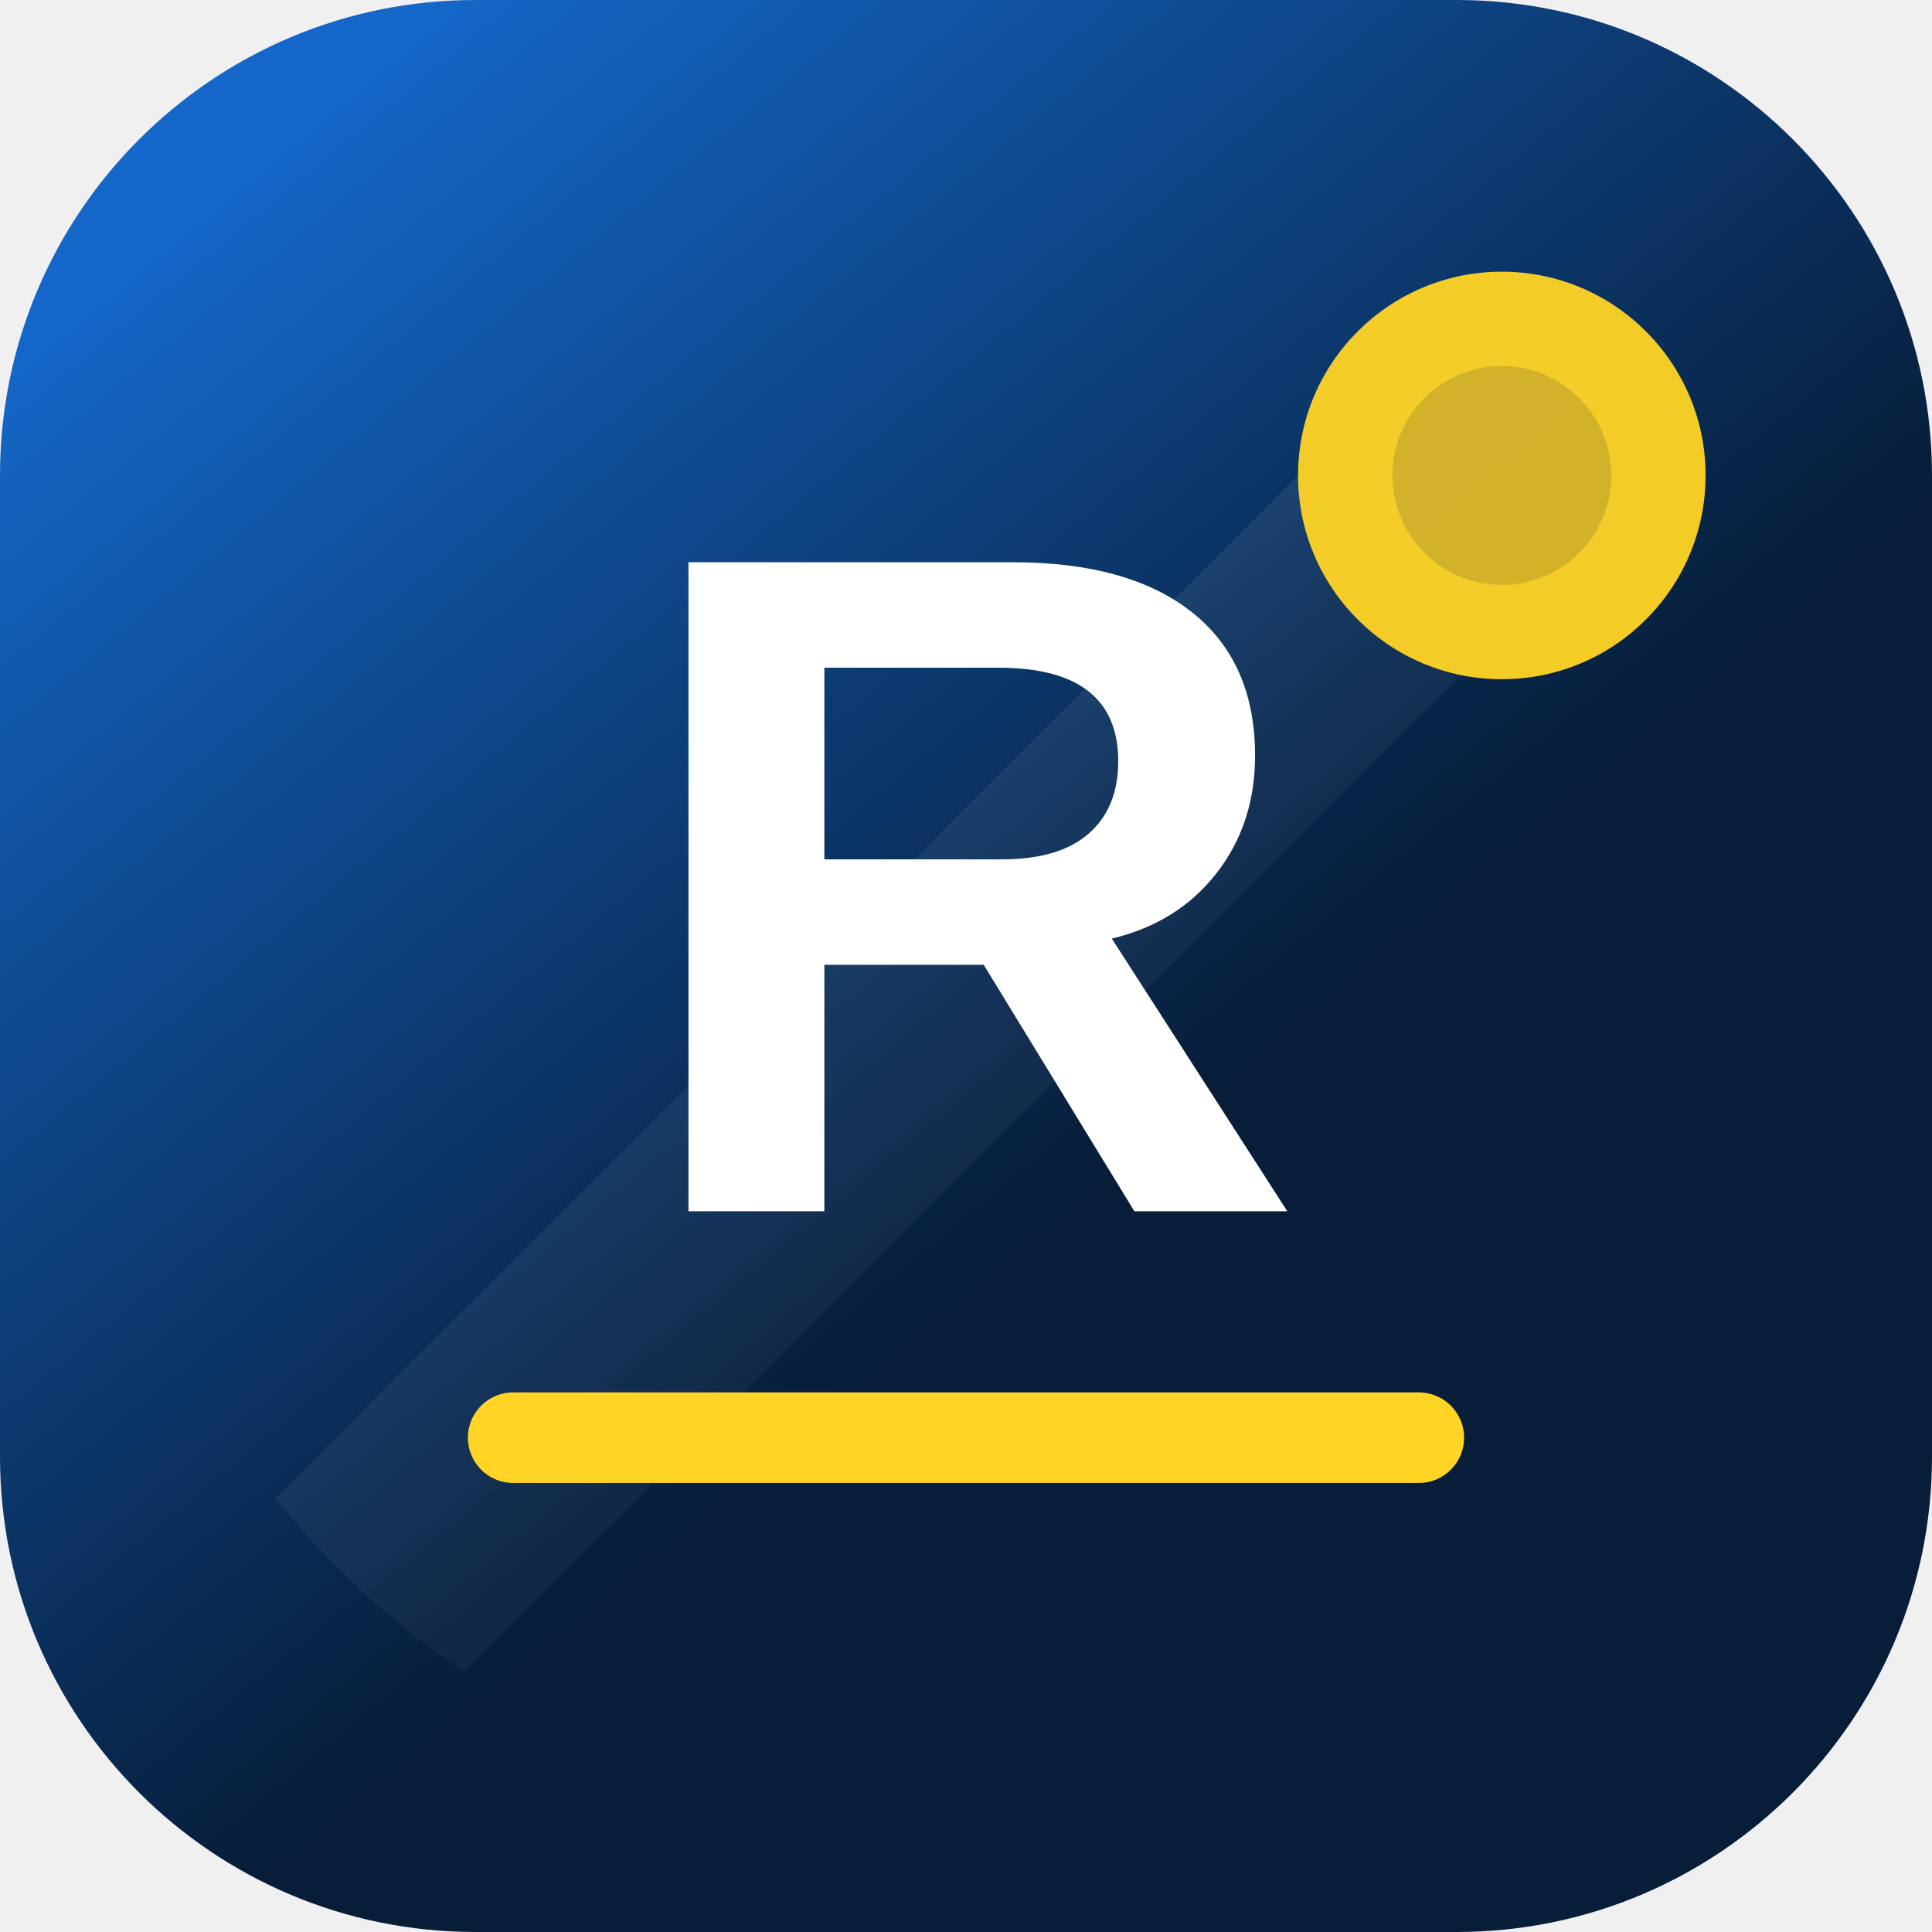
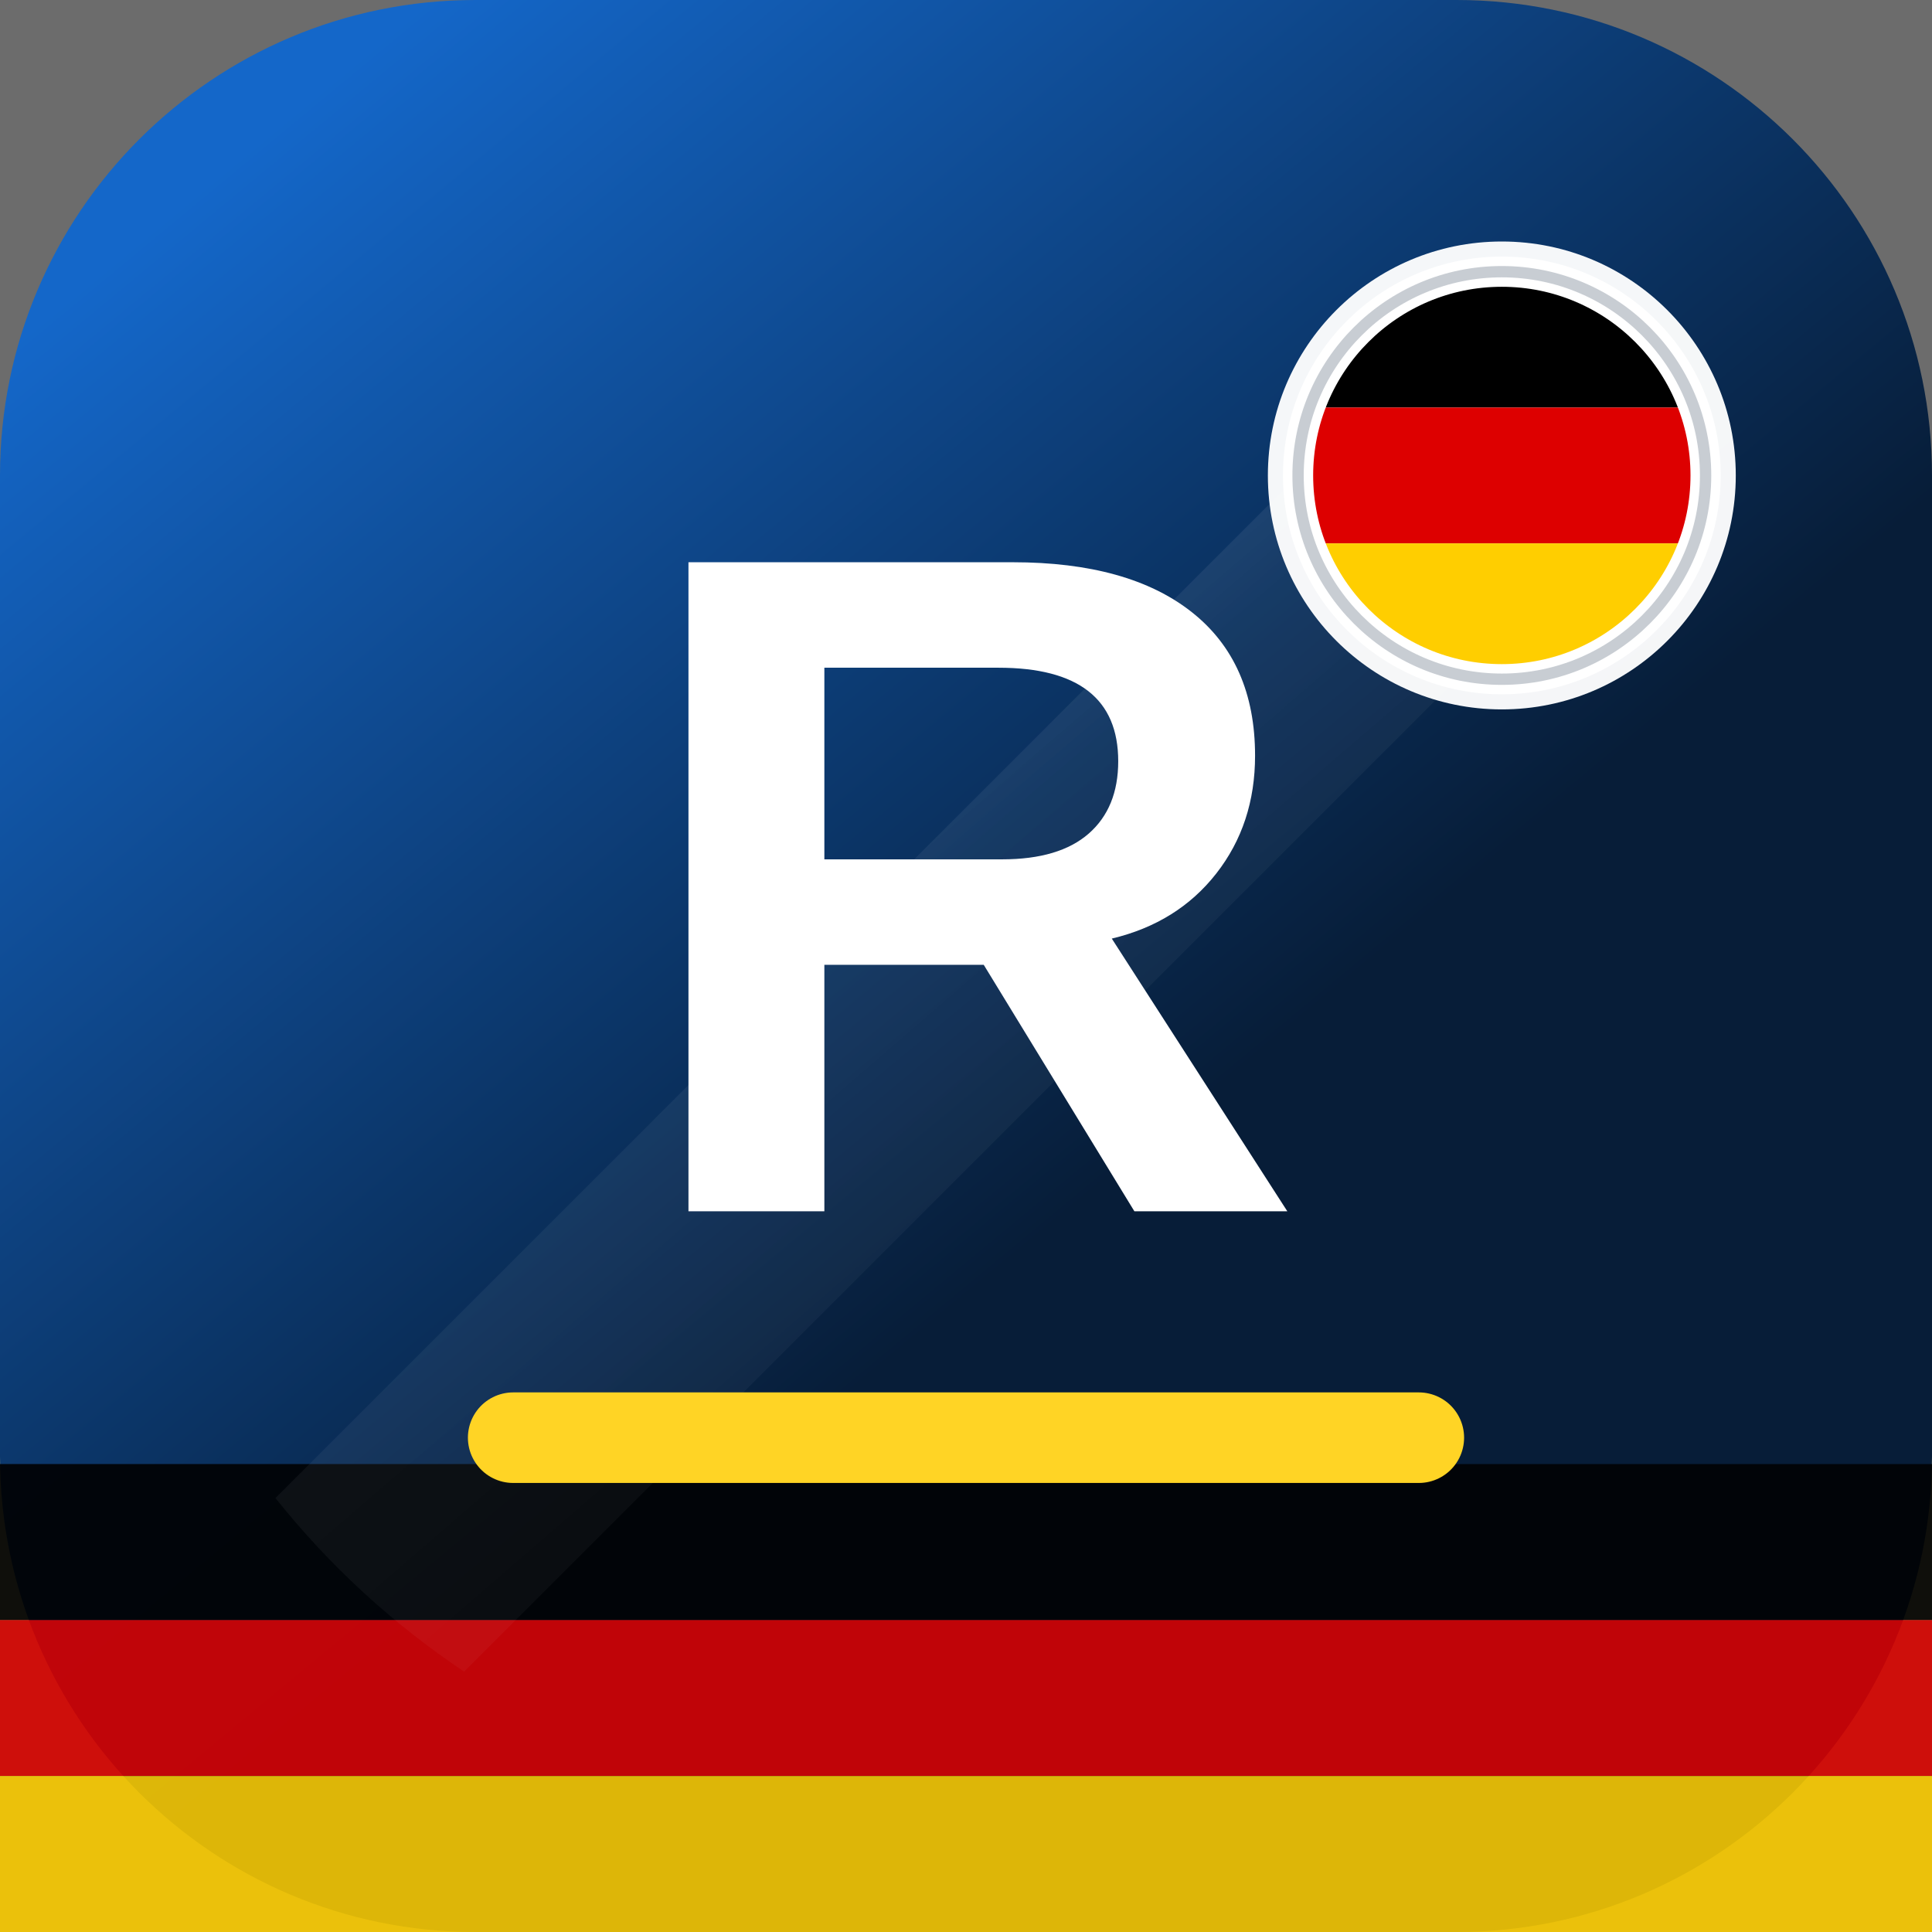
- <svg xmlns="http://www.w3.org/2000/svg" width="512" height="512" viewBox="0 0 512 512" role="img" aria-labelledby="title desc" data-brand-letter="R">
+ <svg xmlns="http://www.w3.org/2000/svg" width="512" height="512" viewBox="0 0 512 512" role="img" aria-labelledby="title desc" data-brand-letter="R" data-geo="DE">
  <defs>
+     <clipPath id="geoBadgeClip">
+       <circle cx="398" cy="126" r="54" />
+     </clipPath>
    <linearGradient id="bg" x1="70" y1="36" x2="436" y2="478" gradientUnits="userSpaceOnUse">
      <stop offset="0" stop-color="#1467c9" />
      <stop offset="0.62" stop-color="#071d38" />
      <stop offset="1" stop-color="#071d38" />
    </linearGradient>
    <linearGradient id="shine" x1="80" y1="32" x2="412" y2="416" gradientUnits="userSpaceOnUse">
      <stop offset="0" stop-color="#ffffff" stop-opacity=".34" />
      <stop offset=".52" stop-color="#ffffff" stop-opacity=".05" />
      <stop offset="1" stop-color="#ffffff" stop-opacity="0" />
    </linearGradient>
  </defs>
+   <g data-geo-flag="DE" opacity="0.55">
+     <rect x="0" y="0" width="512" height="170.667" fill="#000000" />
+     <rect x="0" y="170.667" width="512" height="170.667" fill="#dd0000" />
+     <rect x="0" y="341.333" width="512" height="170.667" fill="#ffce00" />
+   </g>
  <rect width="512" height="512" rx="126" fill="url(#bg)" />
+   <path d="M0 388h512v124H0z" fill="#071d38" opacity=".58" />
+   <g opacity=".86">
+     <rect x="0" y="388" width="512" height="41.333" fill="#000000" />
+     <rect x="0" y="429.333" width="512" height="41.333" fill="#dd0000" />
+     <rect x="0" y="470.667" width="512" height="41.333" fill="#ffce00" />
+   </g>
  <path d="M73 397 391 79c18 13 35 29 49 47L123 443a221 221 0 0 1-50-46Z" fill="url(#shine)" />
-   <circle cx="398" cy="126" r="54" fill="#ffd425" opacity=".95" />
-   <circle cx="398" cy="126" r="29" fill="#071d38" opacity=".15" />
+   <circle cx="398" cy="126" r="62" fill="#ffffff" opacity=".96" />
+   <g clip-path="url(#geoBadgeClip)">
+     <rect x="344" y="72" width="108" height="36" fill="#000000" />
+     <rect x="344" y="108" width="108" height="36" fill="#dd0000" />
+     <rect x="344" y="144" width="108" height="36" fill="#ffce00" />
+   </g>
+   <circle cx="398" cy="126" r="54" fill="none" stroke="#ffffff" stroke-width="8" />
+   <circle cx="398" cy="126" r="54" fill="none" stroke="#071d38" stroke-opacity=".22" stroke-width="3" />
  <text x="256" y="321" text-anchor="middle" font-family="Arial Black,Arial,Helvetica,sans-serif" font-size="250" font-weight="900" letter-spacing="0" fill="#ffffff">R</text>
  <path d="M136 381h240" stroke="#ffd425" stroke-width="24" stroke-linecap="round" />
</svg>
